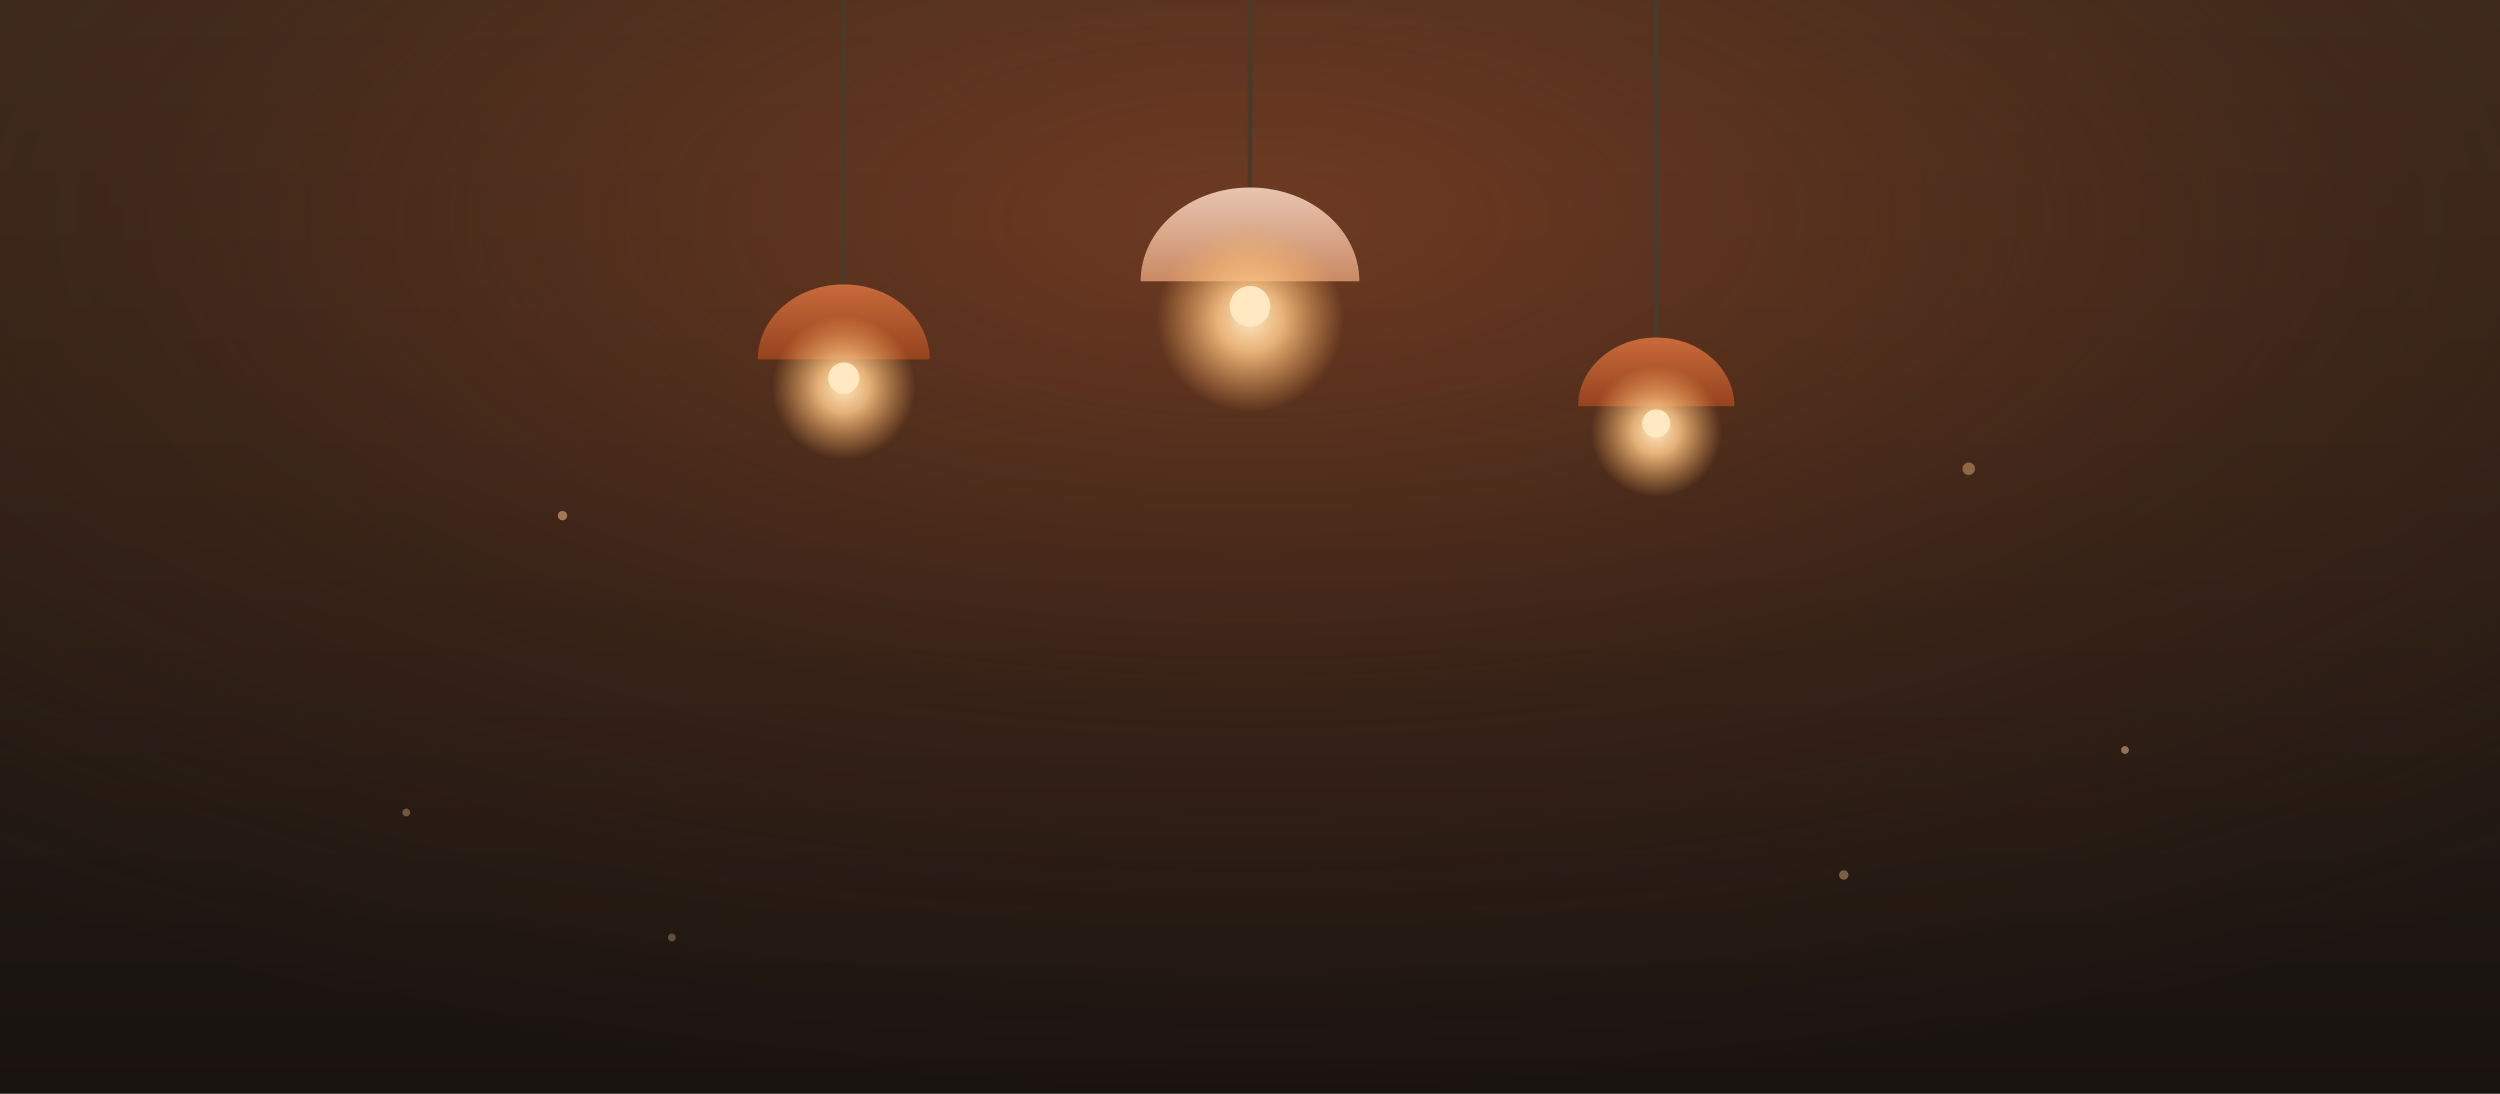
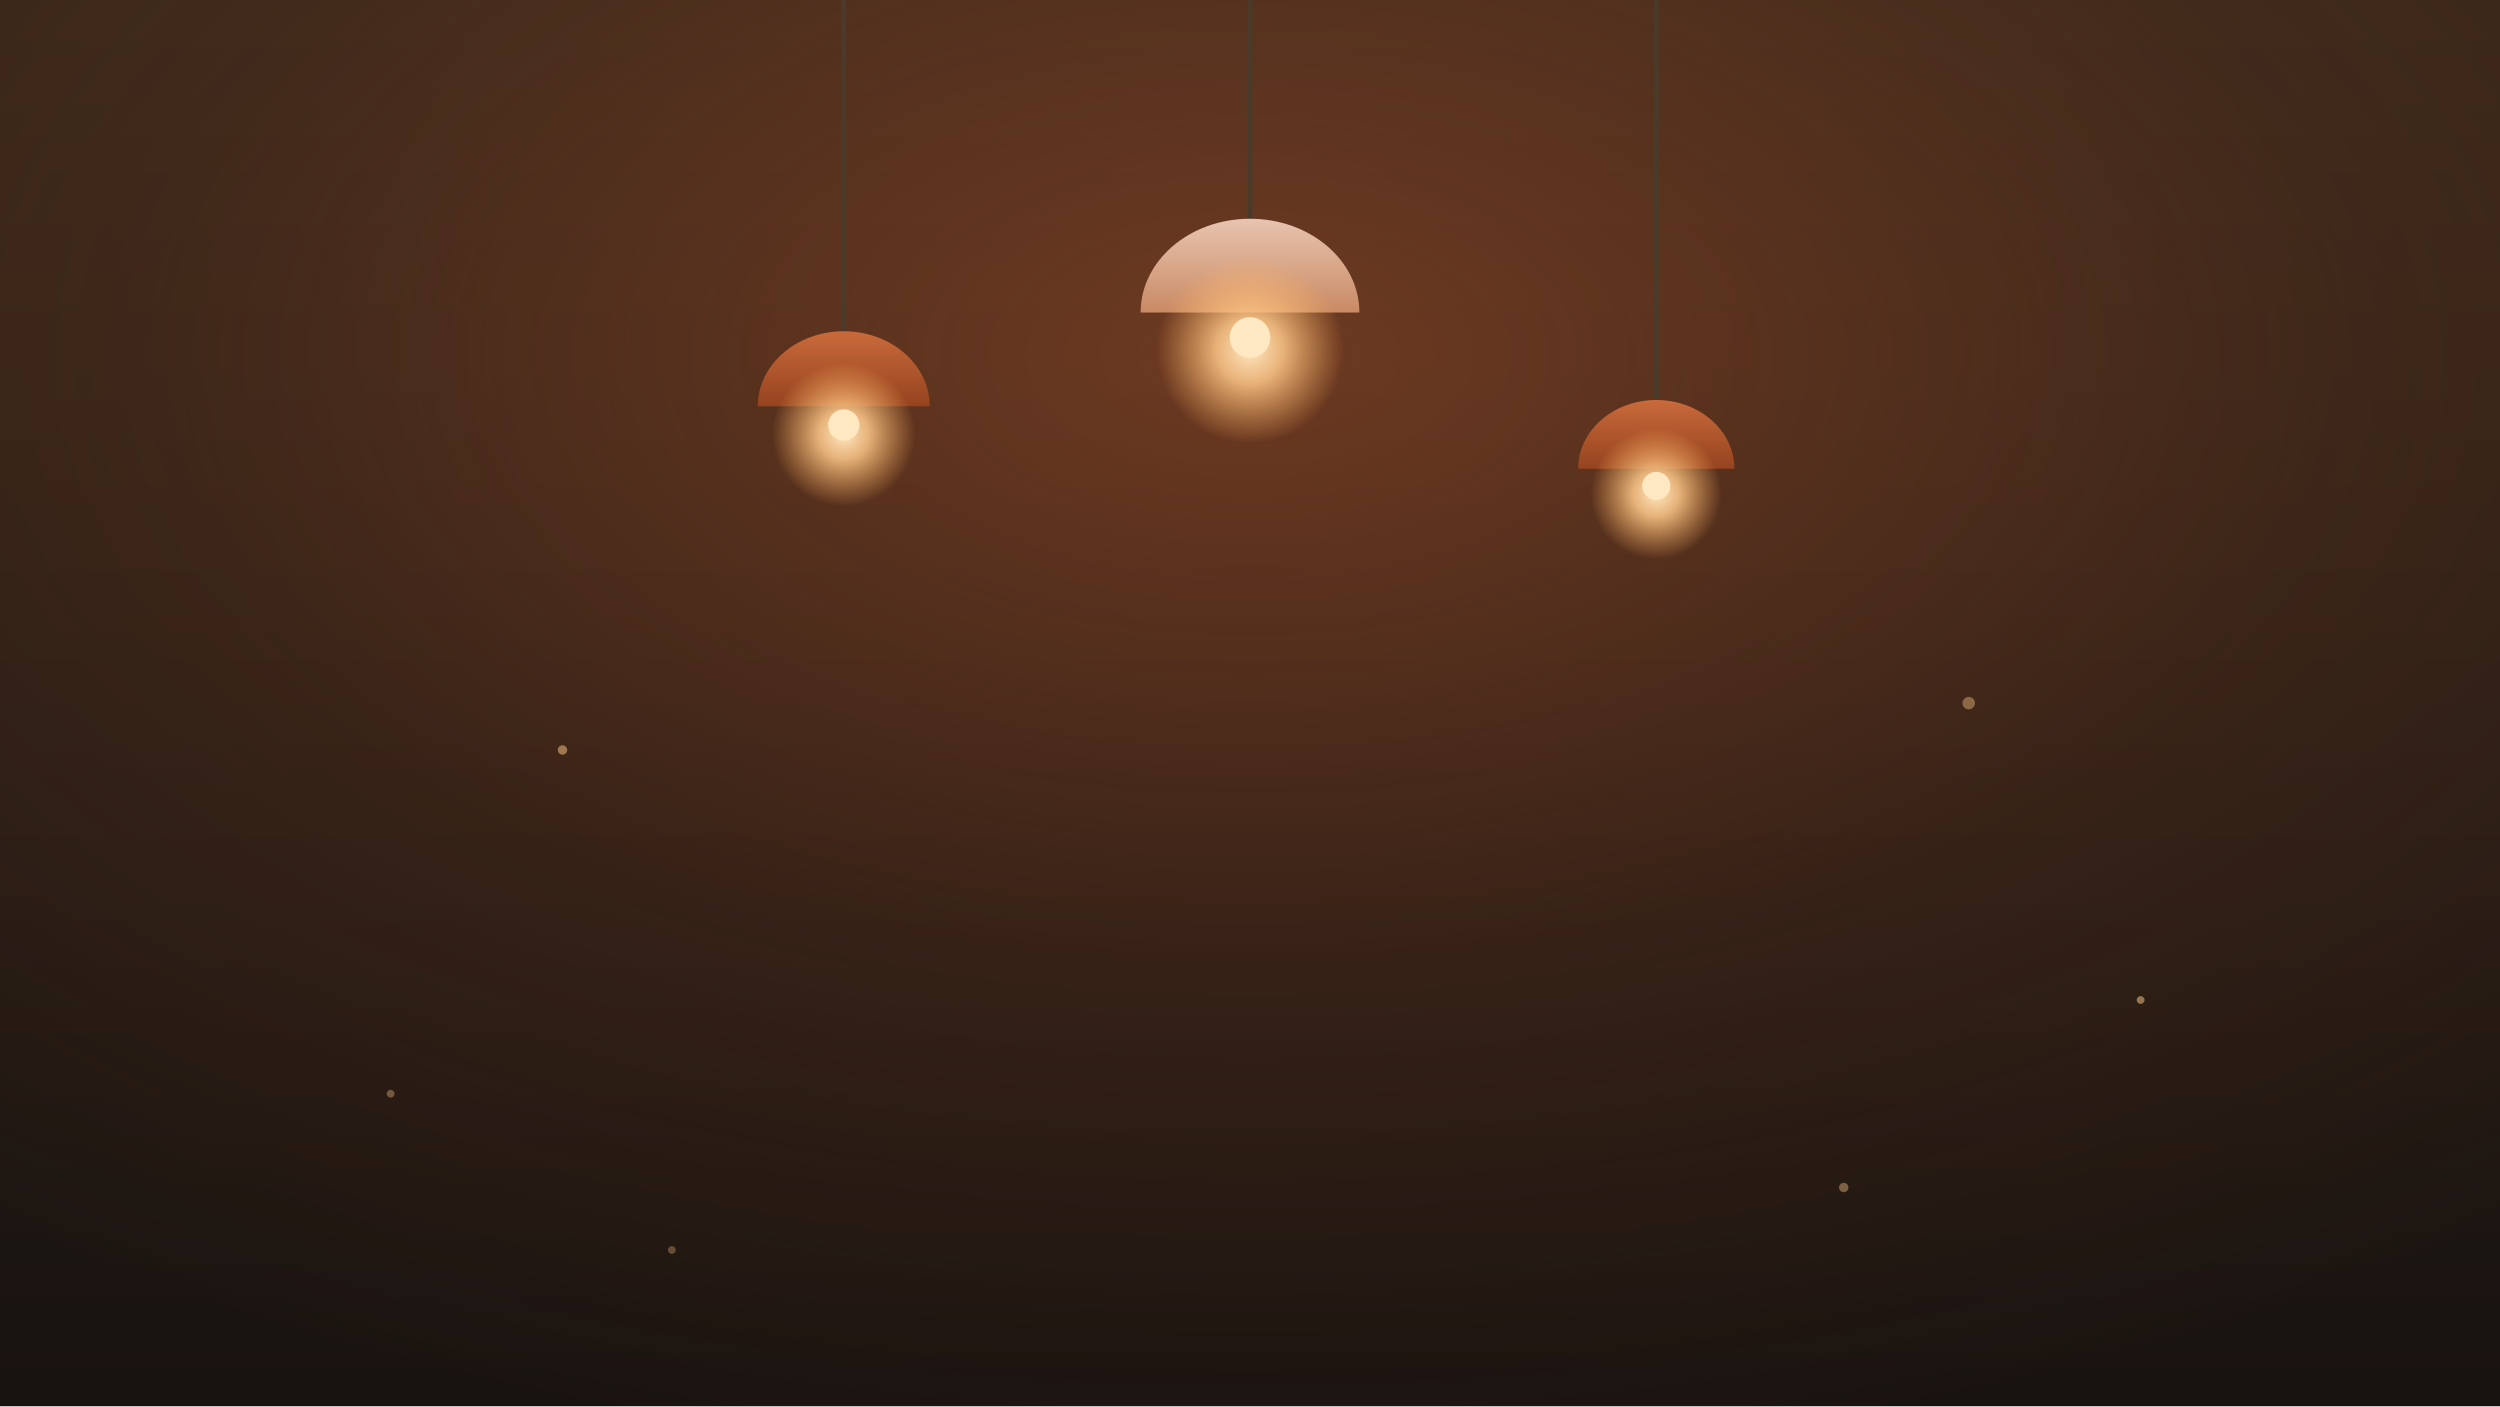
- <svg xmlns="http://www.w3.org/2000/svg" viewBox="0 0 1600 700" role="img" aria-label="Pendant lamps">
+ <svg xmlns="http://www.w3.org/2000/svg" viewBox="0 0 1600 900" role="img" aria-label="Pendant lamps">
  <defs>
    <linearGradient id="bg" x1="0" y1="0" x2="0" y2="1">
      <stop offset="0" stop-color="#2E2318" />
      <stop offset="1" stop-color="#191310" />
    </linearGradient>
-     <radialGradient id="halo" cx="0.5" cy="0.2" r="0.8">
+     <radialGradient id="halo" cx="0.5" cy="0.25" r="0.8">
      <stop offset="0" stop-color="#B4552D" stop-opacity="0.5" />
      <stop offset="0.55" stop-color="#B4552D" stop-opacity="0.15" />
      <stop offset="1" stop-color="#B4552D" stop-opacity="0" />
    </radialGradient>
    <radialGradient id="bulb" cx="0.5" cy="0.5" r="0.5">
      <stop offset="0" stop-color="#FFE8C2" />
      <stop offset="0.35" stop-color="#FFC98A" stop-opacity="0.85" />
      <stop offset="1" stop-color="#FFB25C" stop-opacity="0" />
    </radialGradient>
    <linearGradient id="shade" x1="0" y1="0" x2="0" y2="1">
      <stop offset="0" stop-color="#C96A3B" />
      <stop offset="1" stop-color="#96431F" />
    </linearGradient>
    <linearGradient id="shade2" x1="0" y1="0" x2="0" y2="1">
      <stop offset="0" stop-color="#E8C4B0" />
      <stop offset="1" stop-color="#C98A64" />
    </linearGradient>
  </defs>
-   <rect width="1600" height="700" fill="url(#bg)" />
-   <rect width="1600" height="700" fill="url(#halo)" />
+   <rect width="1600" height="900" fill="url(#bg)" />
+   <rect width="1600" height="900" fill="url(#halo)" />
  <g stroke="#4A3A2A" stroke-width="3">
-     <line x1="540" y1="0" x2="540" y2="230" />
-     <line x1="800" y1="0" x2="800" y2="180" />
-     <line x1="1060" y1="0" x2="1060" y2="260" />
+     <line x1="540" y1="0" x2="540" y2="260" />
+     <line x1="800" y1="0" x2="800" y2="200" />
+     <line x1="1060" y1="0" x2="1060" y2="300" />
  </g>
  <g>
-     <path d="M485 230 a55 48 0 0 1 110 0 Z" fill="url(#shade)" />
-     <circle cx="540" cy="248" r="46" fill="url(#bulb)" />
-     <circle cx="540" cy="242" r="10" fill="#FFE8C2" />
+     <path d="M485 260 a55 48 0 0 1 110 0 Z" fill="url(#shade)" />
+     <circle cx="540" cy="278" r="46" fill="url(#bulb)" />
+     <circle cx="540" cy="272" r="10" fill="#FFE8C2" />
  </g>
  <g>
-     <path d="M730 180 a70 60 0 0 1 140 0 Z" fill="url(#shade2)" />
-     <circle cx="800" cy="204" r="60" fill="url(#bulb)" />
-     <circle cx="800" cy="196" r="13" fill="#FFE8C2" />
+     <path d="M730 200 a70 60 0 0 1 140 0 Z" fill="url(#shade2)" />
+     <circle cx="800" cy="224" r="60" fill="url(#bulb)" />
+     <circle cx="800" cy="216" r="13" fill="#FFE8C2" />
  </g>
  <g>
-     <path d="M1010 260 a50 44 0 0 1 100 0 Z" fill="url(#shade)" />
-     <circle cx="1060" cy="276" r="42" fill="url(#bulb)" />
-     <circle cx="1060" cy="271" r="9" fill="#FFE8C2" />
+     <path d="M1010 300 a50 44 0 0 1 100 0 Z" fill="url(#shade)" />
+     <circle cx="1060" cy="316" r="42" fill="url(#bulb)" />
+     <circle cx="1060" cy="311" r="9" fill="#FFE8C2" />
  </g>
  <g fill="#FFC98A">
-     <circle cx="360" cy="330" r="3" opacity="0.5" />
-     <circle cx="1260" cy="300" r="4" opacity="0.4" />
-     <circle cx="1360" cy="480" r="2.5" opacity="0.5" />
-     <circle cx="260" cy="520" r="2.5" opacity="0.35" />
-     <circle cx="1180" cy="560" r="3" opacity="0.4" />
-     <circle cx="430" cy="600" r="2.5" opacity="0.3" />
+     <circle cx="360" cy="480" r="3" opacity="0.5" />
+     <circle cx="1260" cy="450" r="4" opacity="0.4" />
+     <circle cx="1370" cy="640" r="2.5" opacity="0.5" />
+     <circle cx="250" cy="700" r="2.5" opacity="0.35" />
+     <circle cx="1180" cy="760" r="3" opacity="0.4" />
+     <circle cx="430" cy="800" r="2.5" opacity="0.3" />
  </g>
</svg>
